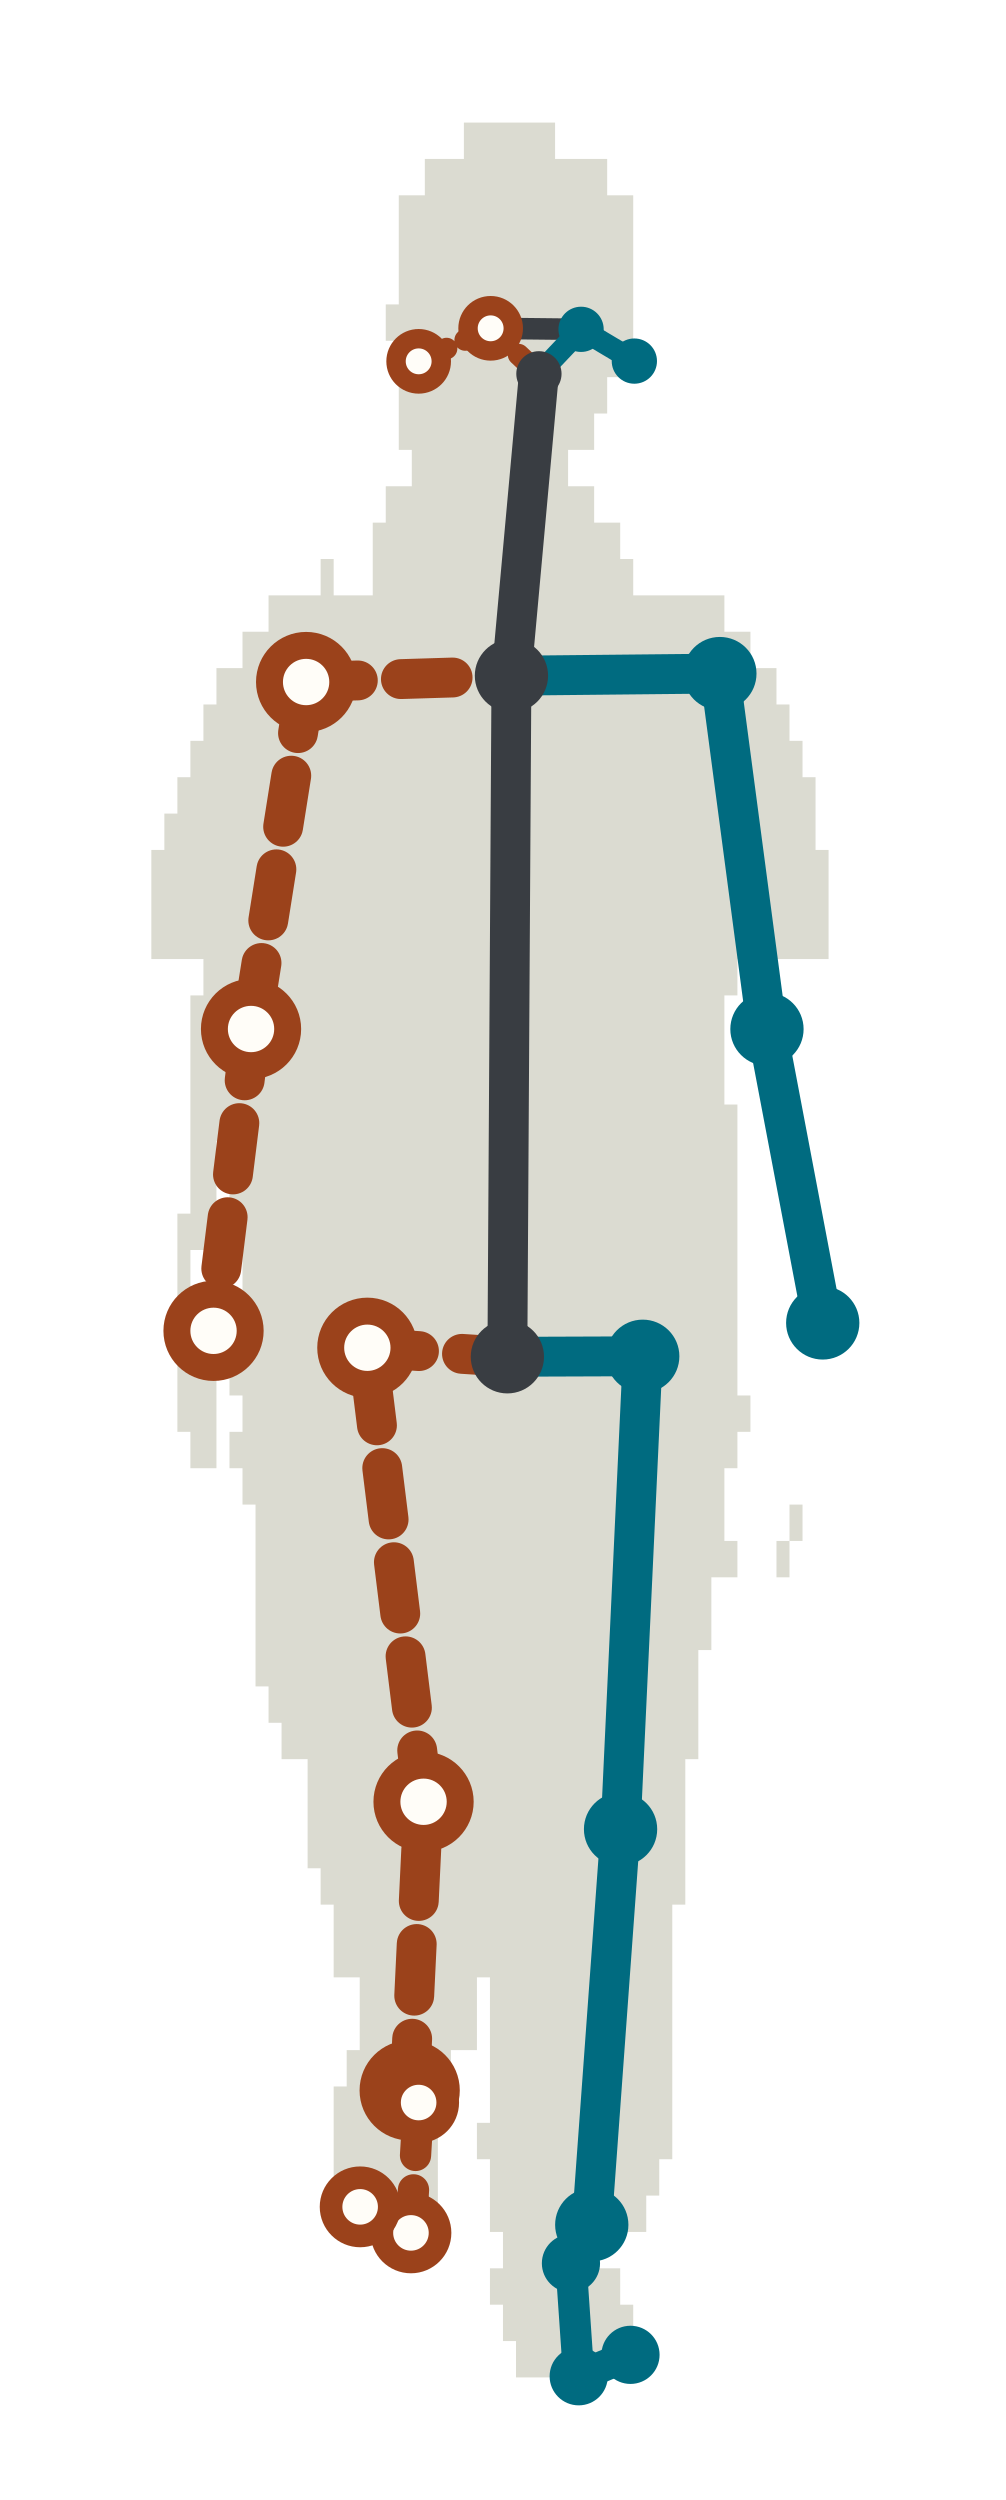
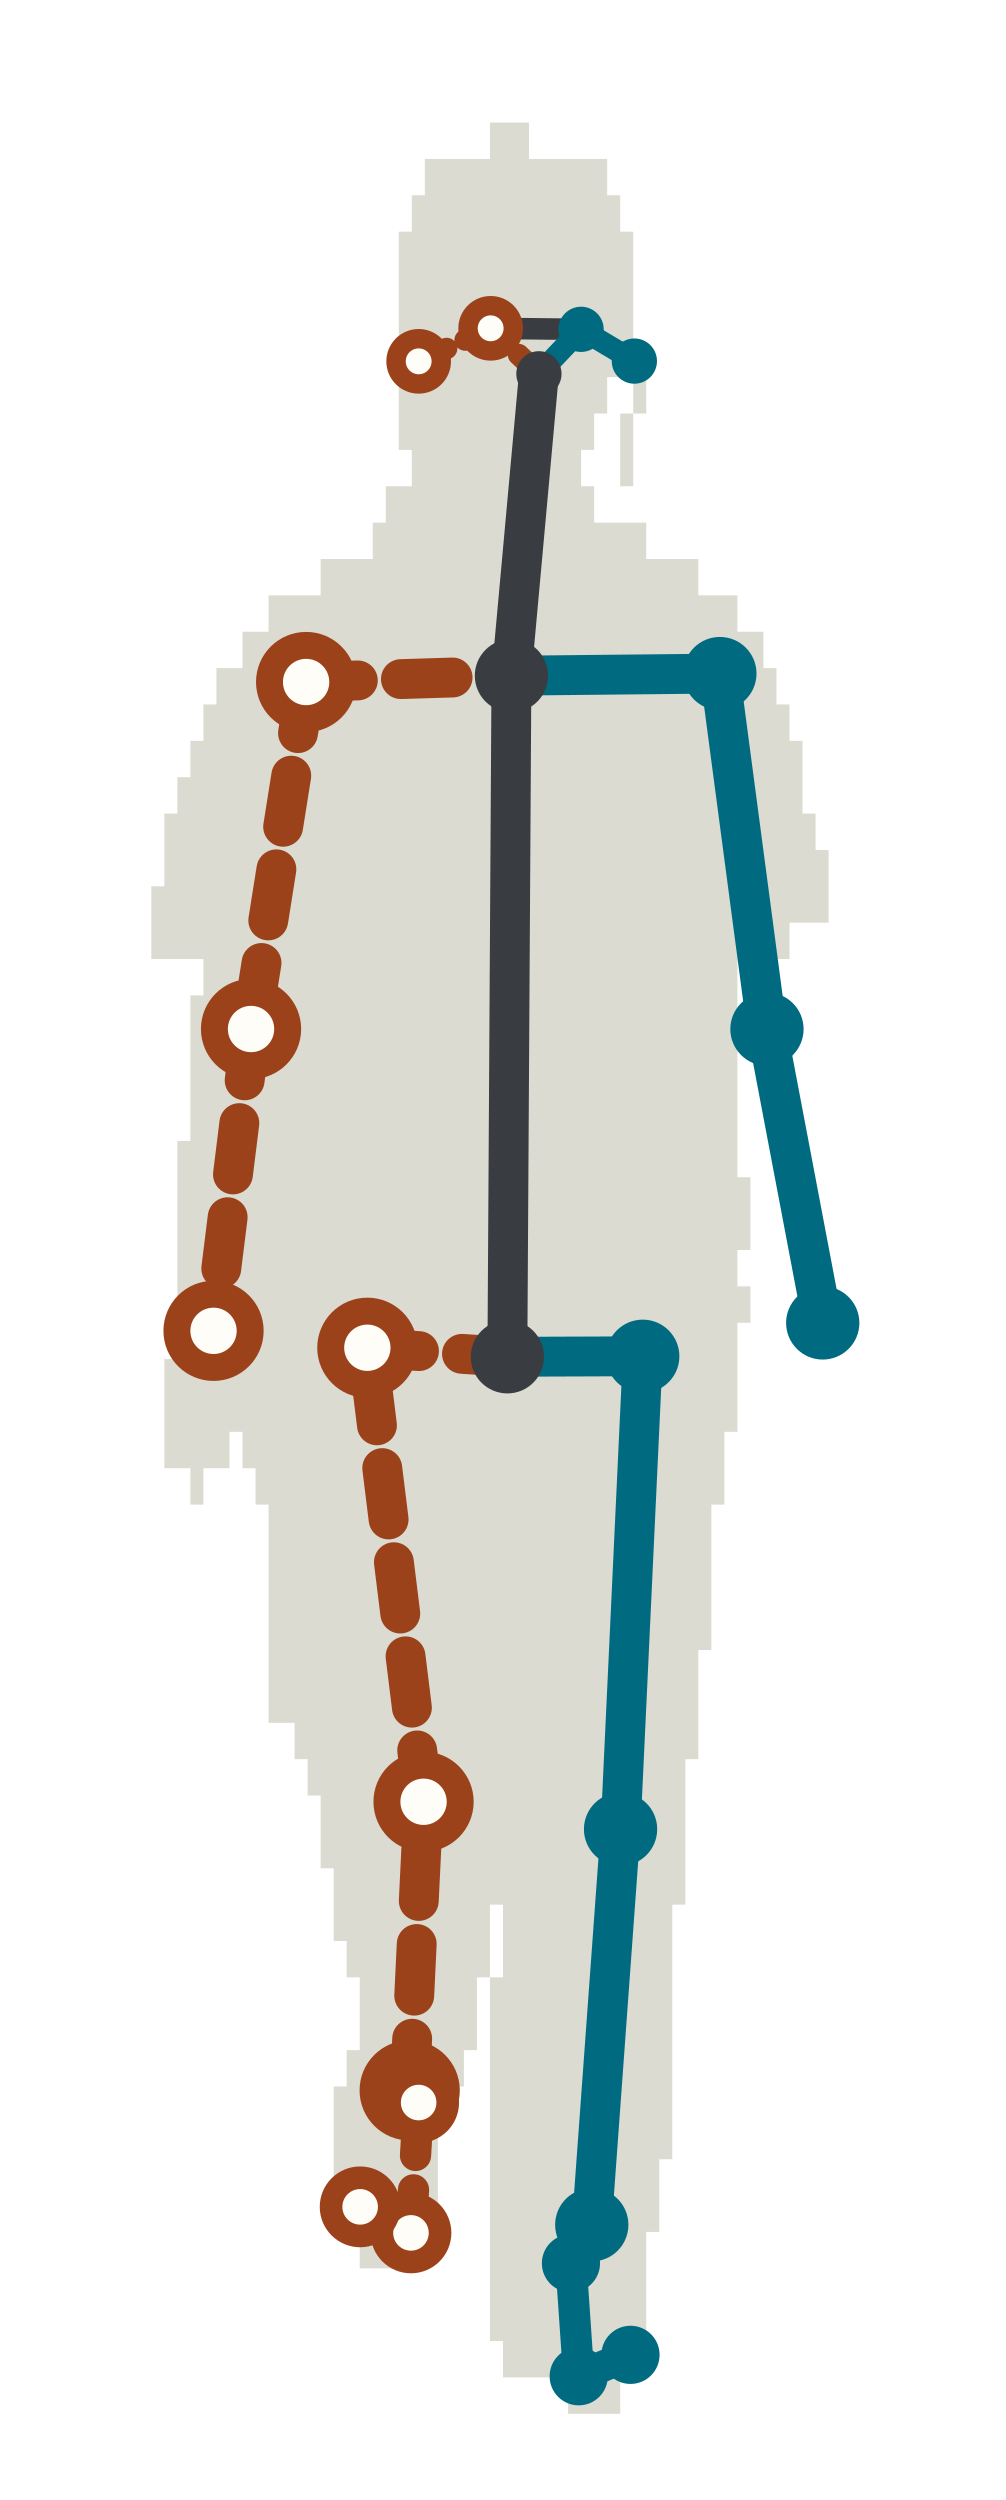
<svg xmlns="http://www.w3.org/2000/svg" viewBox="836.082 66 46.676 116">
  <g id="example-1-modality-3-instant-2">
-     <path d="M29 1h7v1h-7zM26 2h14v1h-14zM24 3h18v1h-18zM24 4h18v1h-18zM24 5h18v1h-18zM23 6h19v1h-19zM24 7h18v1h-18zM24 8h16v1h-16zM24 9h15v1h-15zM25 10h12v1h-12zM23 11h16v1h-16zM22 12h19v1h-19zM18 13h1v1h-1zM22 13h20v1h-20zM14 14h35v1h-35zM12 15h39v1h-39zM10 16h43v1h-43zM9 17h45v1h-45zM8 18h47v1h-47zM7 19h49v1h-49zM6 20h50v1h-50zM5 21h52v1h-52zM5 22h52v1h-52zM5 23h52v1h-52zM9 24h41v1h-41zM8 25h41v1h-41zM8 26h41v1h-41zM8 27h41v1h-41zM8 28h42v1h-42zM8 29h2v1h-2zM11 29h39v1h-39zM8 30h2v1h-2zM11 30h39v1h-39zM7 31h3v1h-3zM11 31h39v1h-39zM7 32h1v1h-1zM12 32h38v1h-38zM7 33h3v1h-3zM12 33h38v1h-38zM7 34h3v1h-3zM11 34h39v1h-39zM7 35h3v1h-3zM11 35h39v1h-39zM7 36h3v1h-3zM12 36h39v1h-39zM8 37h2v1h-2zM11 37h39v1h-39zM12 38h37v1h-37zM13 39h36v1h-36zM54 39h1v1h-1zM13 40h37v1h-37zM53 40h1v1h-1zM13 41h35v1h-35zM13 42h35v1h-35zM13 43h34v1h-34zM14 44h33v1h-33zM15 45h32v1h-32zM17 46h29v1h-29zM17 47h29v1h-29zM17 48h29v1h-29zM18 49h28v1h-28zM19 50h26v1h-26zM19 51h26v1h-26zM21 52h9v1h-9zM31 52h14v1h-14zM21 53h9v1h-9zM31 53h14v1h-14zM20 54h8v1h-8zM31 54h14v1h-14zM19 55h9v1h-9zM31 55h14v1h-14zM19 56h8v1h-8zM30 56h15v1h-15zM19 57h8v1h-8zM31 57h13v1h-13zM19 58h8v1h-8zM31 58h12v1h-12zM32 59h7v1h-7zM31 60h10v1h-10zM32 61h10v1h-10zM33 62h9v1h-9z" fill="#DBDBD1" transform="translate(840.0822 70) scale(0.604307 1.6875)" />
+     <path d="M31 1h3v1h-3zM26 2h14v1h-14zM25 3h16v1h-16zM24 4h18v1h-18zM24 5h18v1h-18zM24 6h18v1h-18zM24 7h18v1h-18zM24 8h16v1h-16zM42 8h1v1h-1zM24 9h15v1h-15zM41 9h1v1h-1zM25 10h13v1h-13zM41 10h1v1h-1zM23 11h16v1h-16zM22 12h21v1h-21zM18 13h29v1h-29zM14 14h36v1h-36zM12 15h40v1h-40zM10 16h43v1h-43zM9 17h45v1h-45zM8 18h47v1h-47zM7 19h48v1h-48zM6 20h50v1h-50zM6 21h51v1h-51zM5 22h52v1h-52zM5 23h49v1h-49zM9 24h41v1h-41zM8 25h42v1h-42zM8 26h42v1h-42zM8 27h42v1h-42zM8 28h42v1h-42zM7 29h43v1h-43zM7 30h44v1h-44zM7 31h44v1h-44zM7 32h43v1h-43zM7 33h44v1h-44zM7 34h43v1h-43zM6 35h44v1h-44zM6 36h44v1h-44zM6 37h5v1h-5zM12 37h37v1h-37zM8 38h1v1h-1zM13 38h36v1h-36zM14 39h34v1h-34zM14 40h34v1h-34zM14 41h34v1h-34zM14 42h34v1h-34zM14 43h33v1h-33zM14 44h33v1h-33zM16 45h31v1h-31zM17 46h29v1h-29zM18 47h28v1h-28zM18 48h28v1h-28zM19 49h27v1h-27zM19 50h12v1h-12zM32 50h13v1h-13zM20 51h11v1h-11zM32 51h13v1h-13zM21 52h9v1h-9zM31 52h14v1h-14zM21 53h9v1h-9zM31 53h14v1h-14zM20 54h9v1h-9zM31 54h14v1h-14zM19 55h9v1h-9zM31 55h14v1h-14zM19 56h8v1h-8zM31 56h14v1h-14zM19 57h8v1h-8zM31 57h13v1h-13zM20 58h7v1h-7zM31 58h13v1h-13zM21 59h4v1h-4zM31 59h12v1h-12zM31 60h12v1h-12zM31 61h12v1h-12zM32 62h11v1h-11zM37 63h4v1h-4z" fill="#DBDBD1" transform="translate(840.0822 70) scale(0.604307 1.6875)" />
    <line x1="863.54" y1="169.231" x2="864.876" y2="150.874" stroke="#006B80" stroke-width="1.85" stroke-linecap="round" data-edge="17-15" />
    <line x1="864.876" y1="150.874" x2="865.905" y2="128.931" stroke="#006B80" stroke-width="1.85" stroke-linecap="round" data-edge="15-12" />
    <line x1="855.091" y1="162.994" x2="855.735" y2="149.602" stroke="#9B421B" stroke-width="1.85" stroke-linecap="round" stroke-dasharray="2.4 2" data-edge="18-16" />
    <line x1="855.735" y1="149.602" x2="853.127" y2="128.536" stroke="#9B421B" stroke-width="1.85" stroke-linecap="round" stroke-dasharray="2.4 2" data-edge="16-13" />
    <line x1="865.905" y1="128.931" x2="859.624" y2="128.955" stroke="#006B80" stroke-width="1.85" stroke-linecap="round" data-edge="12-14" />
    <line x1="853.127" y1="128.536" x2="859.624" y2="128.955" stroke="#9B421B" stroke-width="1.85" stroke-linecap="round" stroke-dasharray="2.4 2" data-edge="13-14" />
    <line x1="859.813" y1="97.352" x2="859.624" y2="128.955" stroke="#393D42" stroke-width="1.85" stroke-linecap="round" data-edge="5-14" />
    <line x1="869.484" y1="97.254" x2="859.813" y2="97.352" stroke="#006B80" stroke-width="1.85" stroke-linecap="round" data-edge="6-5" />
    <line x1="850.286" y1="97.646" x2="859.813" y2="97.352" stroke="#9B421B" stroke-width="1.85" stroke-linecap="round" stroke-dasharray="2.4 2" data-edge="7-5" />
    <line x1="869.484" y1="97.254" x2="871.669" y2="113.751" stroke="#006B80" stroke-width="1.85" stroke-linecap="round" data-edge="6-8" />
    <line x1="850.286" y1="97.646" x2="847.73" y2="113.746" stroke="#9B421B" stroke-width="1.85" stroke-linecap="round" stroke-dasharray="2.4 2" data-edge="7-9" />
    <line x1="871.669" y1="113.751" x2="874.257" y2="127.384" stroke="#006B80" stroke-width="1.85" stroke-linecap="round" data-edge="8-10" />
    <line x1="847.73" y1="113.746" x2="845.99" y2="127.751" stroke="#9B421B" stroke-width="1.85" stroke-linecap="round" stroke-dasharray="2.4 2" data-edge="9-11" />
    <line x1="863.54" y1="169.231" x2="862.574" y2="171.017" stroke="#006B80" stroke-width="1.45" stroke-linecap="round" data-edge="17-21" />
    <line x1="862.934" y1="176.259" x2="862.574" y2="171.017" stroke="#006B80" stroke-width="1.45" stroke-linecap="round" data-edge="19-21" />
    <line x1="862.934" y1="176.259" x2="865.337" y2="175.265" stroke="#006B80" stroke-width="1.45" stroke-linecap="round" data-edge="19-20" />
    <line x1="855.091" y1="162.994" x2="855.507" y2="163.558" stroke="#9B421B" stroke-width="1.45" stroke-linecap="round" stroke-dasharray="2.0 1.6" data-edge="18-24" />
    <line x1="855.15" y1="169.606" x2="855.507" y2="163.558" stroke="#9B421B" stroke-width="1.45" stroke-linecap="round" stroke-dasharray="2.0 1.6" data-edge="22-24" />
    <line x1="855.15" y1="169.606" x2="852.793" y2="168.398" stroke="#9B421B" stroke-width="1.45" stroke-linecap="round" stroke-dasharray="2.0 1.6" data-edge="22-23" />
    <line x1="863.044" y1="81.281" x2="858.848" y2="81.234" stroke="#393D42" stroke-width="1" stroke-linecap="round" data-edge="1-2" />
    <line x1="861.088" y1="83.345" x2="863.044" y2="81.281" stroke="#006B80" stroke-width="1" stroke-linecap="round" data-edge="0-1" />
    <line x1="861.088" y1="83.345" x2="858.848" y2="81.234" stroke="#9B421B" stroke-width="1" stroke-linecap="round" stroke-dasharray="1.3 0.95" data-edge="0-2" />
    <line x1="863.044" y1="81.281" x2="865.516" y2="82.755" stroke="#006B80" stroke-width="1" stroke-linecap="round" data-edge="1-3" />
    <line x1="858.848" y1="81.234" x2="855.508" y2="82.766" stroke="#9B421B" stroke-width="1" stroke-linecap="round" stroke-dasharray="1.3 0.95" data-edge="2-4" />
    <line x1="859.813" y1="97.352" x2="861.088" y2="83.345" stroke="#393D42" stroke-width="1.85" stroke-linecap="round" data-edge="5-0" />
    <circle cx="861.088" cy="83.345" r="1.05" fill="#393D42" data-index="0" />
    <circle cx="863.044" cy="81.281" r="1.05" fill="#006B80" data-index="1" />
    <circle cx="858.848" cy="81.234" r="1.05" fill="#FFFDF8" stroke="#9B421B" stroke-width="0.9" data-index="2" />
    <circle cx="865.516" cy="82.755" r="1.05" fill="#006B80" data-index="3" />
    <circle cx="855.508" cy="82.766" r="1.05" fill="#FFFDF8" stroke="#9B421B" stroke-width="0.9" data-index="4" />
    <circle cx="859.813" cy="97.352" r="1.7" fill="#393D42" data-index="5" />
    <circle cx="869.484" cy="97.254" r="1.7" fill="#006B80" data-index="6" />
    <circle cx="850.286" cy="97.646" r="1.7" fill="#FFFDF8" stroke="#9B421B" stroke-width="1.25" data-index="7" />
    <circle cx="871.669" cy="113.751" r="1.7" fill="#006B80" data-index="8" />
    <circle cx="847.73" cy="113.746" r="1.7" fill="#FFFDF8" stroke="#9B421B" stroke-width="1.25" data-index="9" />
    <circle cx="874.257" cy="127.384" r="1.7" fill="#006B80" data-index="10" />
    <circle cx="845.99" cy="127.751" r="1.7" fill="#FFFDF8" stroke="#9B421B" stroke-width="1.25" data-index="11" />
    <circle cx="865.905" cy="128.931" r="1.7" fill="#006B80" data-index="12" />
    <circle cx="853.127" cy="128.536" r="1.7" fill="#FFFDF8" stroke="#9B421B" stroke-width="1.25" data-index="13" />
    <circle cx="859.624" cy="128.955" r="1.7" fill="#393D42" data-index="14" />
    <circle cx="864.876" cy="150.874" r="1.7" fill="#006B80" data-index="15" />
    <circle cx="855.735" cy="149.602" r="1.7" fill="#FFFDF8" stroke="#9B421B" stroke-width="1.25" data-index="16" />
    <circle cx="863.54" cy="169.231" r="1.7" fill="#006B80" data-index="17" />
    <circle cx="855.091" cy="162.994" r="1.7" fill="#FFFDF8" stroke="#9B421B" stroke-width="1.25" data-index="18" />
    <circle cx="862.934" cy="176.259" r="1.35" fill="#006B80" data-index="19" />
    <circle cx="865.337" cy="175.265" r="1.35" fill="#006B80" data-index="20" />
    <circle cx="862.574" cy="171.017" r="1.35" fill="#006B80" data-index="21" />
    <circle cx="855.15" cy="169.606" r="1.35" fill="#FFFDF8" stroke="#9B421B" stroke-width="1.05" data-index="22" />
    <circle cx="852.793" cy="168.398" r="1.35" fill="#FFFDF8" stroke="#9B421B" stroke-width="1.05" data-index="23" />
    <circle cx="855.507" cy="163.558" r="1.35" fill="#FFFDF8" stroke="#9B421B" stroke-width="1.05" data-index="24" />
  </g>
</svg>
